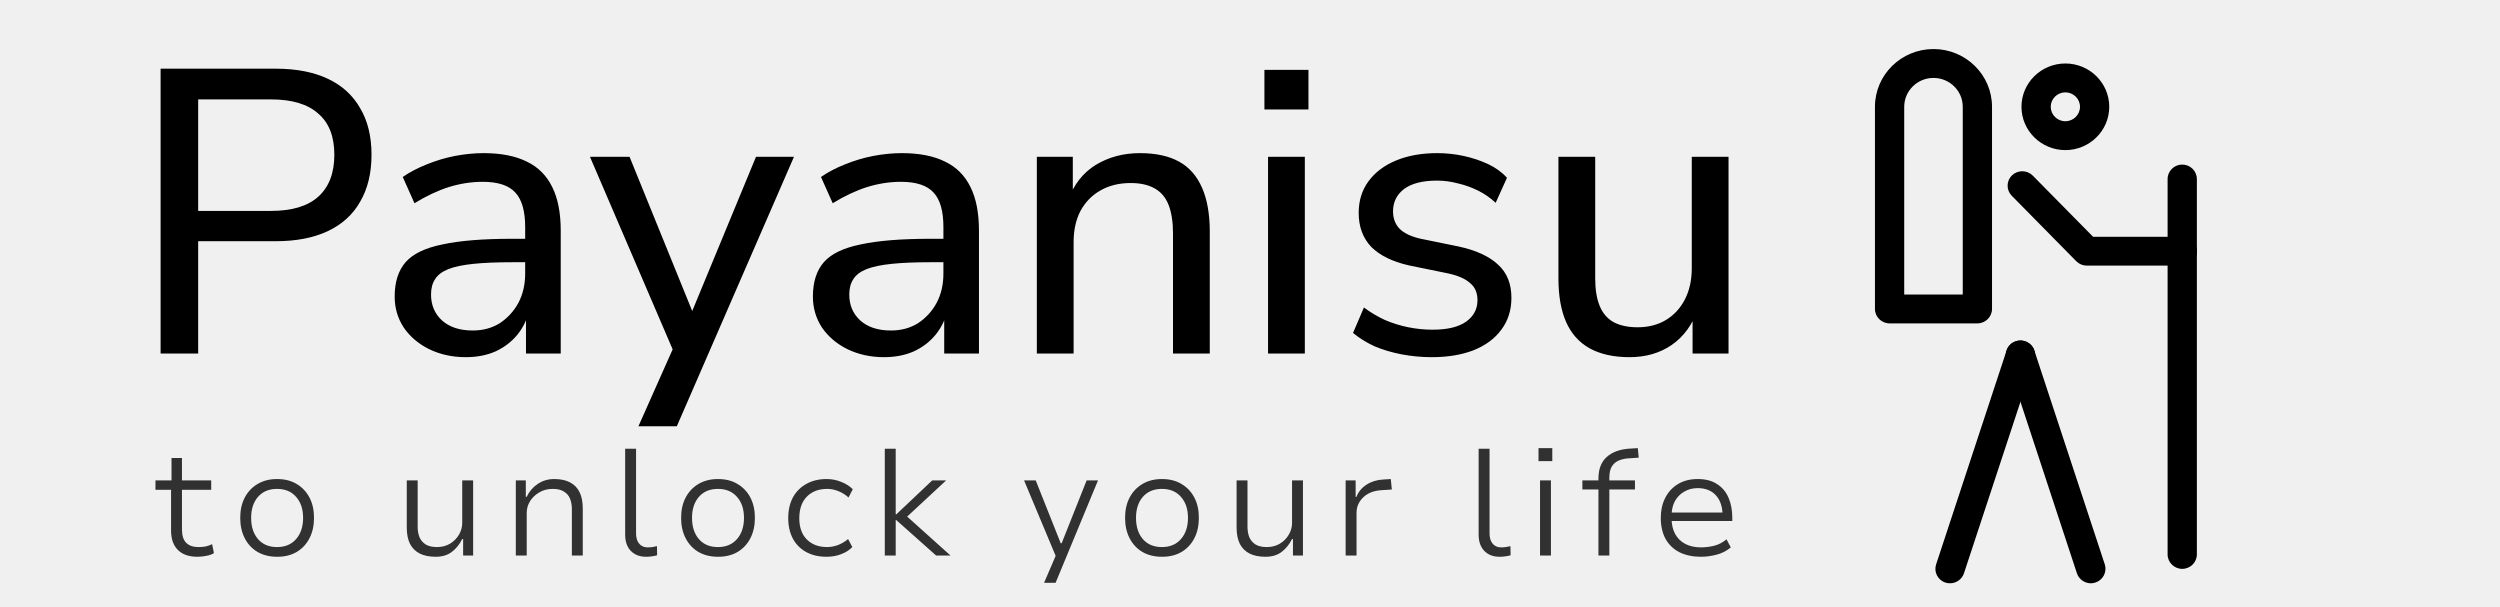
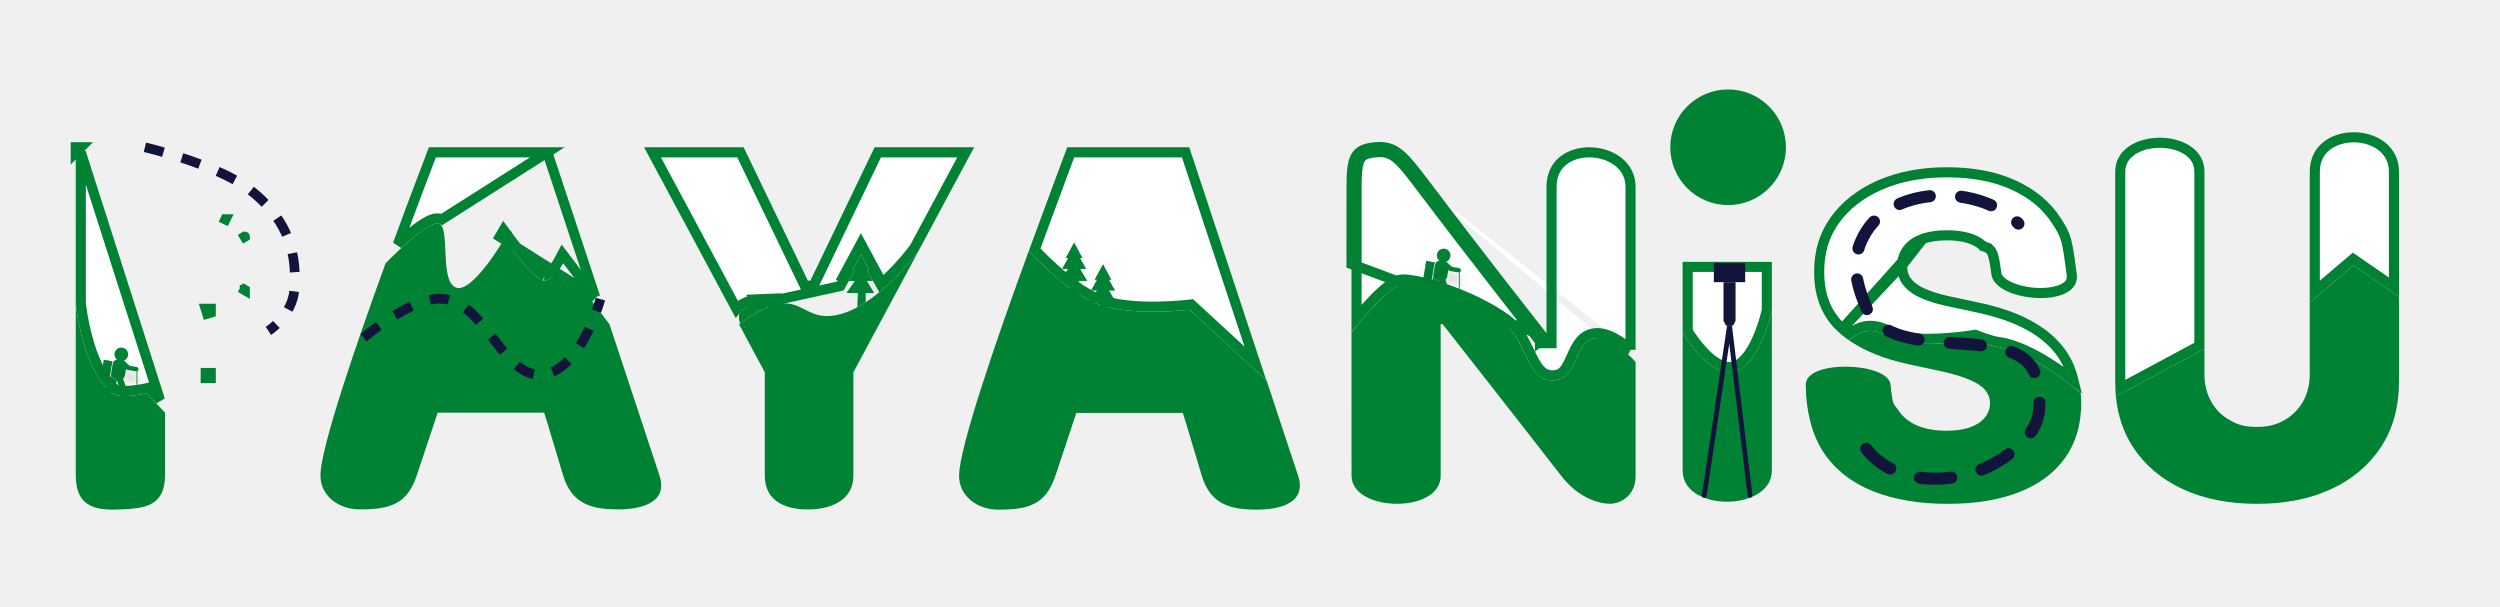
<svg xmlns="http://www.w3.org/2000/svg" width="99" height="24" viewBox="0 0 99 24" fill="none">
-   <path d="M77.219 23.098C77.159 23.098 77.098 23.089 77.042 23.072C76.97 23.049 76.903 23.012 76.845 22.963C76.787 22.914 76.739 22.855 76.705 22.788C76.67 22.72 76.649 22.647 76.643 22.572C76.637 22.497 76.647 22.422 76.67 22.351L79.461 13.879C79.484 13.807 79.522 13.741 79.572 13.684C79.621 13.627 79.681 13.581 79.749 13.547C79.817 13.513 79.891 13.493 79.967 13.487C80.043 13.481 80.119 13.49 80.191 13.514C80.263 13.537 80.331 13.574 80.389 13.623C80.447 13.671 80.494 13.731 80.529 13.798C80.563 13.865 80.584 13.938 80.59 14.013C80.596 14.088 80.587 14.163 80.563 14.234L77.772 22.706C77.733 22.82 77.659 22.92 77.559 22.99C77.46 23.061 77.341 23.098 77.219 23.098Z" fill="black" />
-   <path d="M82.799 23.099C82.677 23.098 82.557 23.06 82.458 22.989C82.359 22.918 82.285 22.818 82.246 22.703L79.457 14.231C79.358 13.928 79.526 13.608 79.829 13.509C79.975 13.463 80.133 13.475 80.27 13.543C80.407 13.612 80.51 13.732 80.558 13.875L83.349 22.347C83.396 22.491 83.384 22.648 83.314 22.783C83.245 22.918 83.124 23.021 82.978 23.068C82.92 23.088 82.86 23.099 82.799 23.099Z" fill="black" />
-   <path d="M86.417 10.519H82.639C82.483 10.519 82.331 10.456 82.224 10.348L79.664 7.75C79.557 7.641 79.499 7.495 79.501 7.344C79.503 7.192 79.567 7.047 79.677 6.942C79.788 6.837 79.936 6.779 80.089 6.781C80.243 6.783 80.389 6.845 80.496 6.953L82.887 9.377H86.421C86.739 9.377 87 9.635 87 9.948C87 10.262 86.736 10.519 86.417 10.519Z" fill="black" />
-   <path d="M81.788 5.944C80.831 5.944 80.05 5.175 80.05 4.229C80.05 3.283 80.831 2.514 81.788 2.514C82.747 2.514 83.526 3.283 83.526 4.229C83.526 5.175 82.747 5.944 81.788 5.944ZM81.788 3.657C81.469 3.657 81.209 3.915 81.209 4.229C81.209 4.544 81.469 4.801 81.788 4.801C82.107 4.801 82.368 4.544 82.368 4.229C82.368 3.915 82.107 3.657 81.788 3.657Z" fill="black" />
-   <path d="M78.304 12.806H74.828C74.509 12.806 74.248 12.549 74.248 12.234V4.229C74.248 2.967 75.286 1.942 76.566 1.942C77.845 1.942 78.884 2.967 78.884 4.229V12.234C78.884 12.549 78.623 12.806 78.304 12.806ZM75.407 11.663H77.725V4.229C77.725 3.598 77.206 3.086 76.566 3.086C75.926 3.086 75.407 3.598 75.407 4.229V11.663Z" fill="black" />
-   <path d="M86.416 22.527C86.098 22.527 85.837 22.27 85.837 21.955V7.088C85.837 6.774 86.098 6.517 86.416 6.517C86.735 6.517 86.996 6.774 86.996 7.088V21.955C86.996 22.27 86.735 22.527 86.416 22.527Z" fill="black" />
-   <path d="M6.36 14V2.72H10.92C11.731 2.72 12.419 2.853 12.984 3.12C13.549 3.387 13.976 3.776 14.264 4.288C14.563 4.789 14.712 5.403 14.712 6.128C14.712 6.853 14.563 7.472 14.264 7.984C13.976 8.496 13.549 8.885 12.984 9.152C12.419 9.419 11.731 9.552 10.92 9.552H7.848V14H6.36ZM7.848 8.352H10.728C11.56 8.352 12.184 8.165 12.6 7.792C13.027 7.408 13.24 6.853 13.24 6.128C13.24 5.403 13.027 4.859 12.6 4.496C12.184 4.123 11.56 3.936 10.728 3.936H7.848V8.352ZM18.445 14.144C17.912 14.144 17.426 14.037 16.989 13.824C16.562 13.611 16.226 13.323 15.981 12.96C15.746 12.597 15.629 12.192 15.629 11.744C15.629 11.168 15.773 10.715 16.061 10.384C16.349 10.053 16.834 9.819 17.517 9.68C18.2 9.531 19.117 9.456 20.269 9.456H21.021V10.384H20.301C19.682 10.384 19.165 10.405 18.749 10.448C18.333 10.491 18.002 10.56 17.757 10.656C17.512 10.752 17.335 10.885 17.229 11.056C17.122 11.216 17.069 11.419 17.069 11.664C17.069 12.08 17.213 12.421 17.501 12.688C17.799 12.955 18.205 13.088 18.717 13.088C19.122 13.088 19.48 12.992 19.789 12.8C20.098 12.597 20.343 12.331 20.525 12C20.706 11.659 20.797 11.269 20.797 10.832V8.992C20.797 8.363 20.669 7.909 20.413 7.632C20.157 7.344 19.725 7.2 19.117 7.2C18.669 7.2 18.221 7.269 17.773 7.408C17.335 7.547 16.882 7.76 16.413 8.048L15.949 7.008C16.226 6.816 16.541 6.651 16.893 6.512C17.256 6.363 17.629 6.251 18.013 6.176C18.407 6.101 18.786 6.064 19.149 6.064C19.842 6.064 20.413 6.176 20.861 6.4C21.309 6.613 21.645 6.949 21.869 7.408C22.093 7.856 22.205 8.432 22.205 9.136V14H20.829V12.224H20.973C20.887 12.619 20.727 12.96 20.493 13.248C20.258 13.536 19.965 13.76 19.613 13.92C19.271 14.069 18.882 14.144 18.445 14.144ZM25.282 16.88L26.77 13.536V14.144L23.362 6.208H24.93L27.634 12.864H27.186L29.938 6.208H31.442L26.802 16.88H25.282ZM35.007 14.144C34.474 14.144 33.989 14.037 33.551 13.824C33.125 13.611 32.789 13.323 32.543 12.96C32.309 12.597 32.191 12.192 32.191 11.744C32.191 11.168 32.335 10.715 32.623 10.384C32.911 10.053 33.397 9.819 34.079 9.68C34.762 9.531 35.679 9.456 36.831 9.456H37.583V10.384H36.863C36.245 10.384 35.727 10.405 35.311 10.448C34.895 10.491 34.565 10.56 34.319 10.656C34.074 10.752 33.898 10.885 33.791 11.056C33.685 11.216 33.631 11.419 33.631 11.664C33.631 12.08 33.775 12.421 34.063 12.688C34.362 12.955 34.767 13.088 35.279 13.088C35.685 13.088 36.042 12.992 36.351 12.8C36.661 12.597 36.906 12.331 37.087 12C37.269 11.659 37.359 11.269 37.359 10.832V8.992C37.359 8.363 37.231 7.909 36.975 7.632C36.719 7.344 36.287 7.2 35.679 7.2C35.231 7.2 34.783 7.269 34.335 7.408C33.898 7.547 33.445 7.76 32.975 8.048L32.511 7.008C32.789 6.816 33.103 6.651 33.455 6.512C33.818 6.363 34.191 6.251 34.575 6.176C34.97 6.101 35.349 6.064 35.711 6.064C36.405 6.064 36.975 6.176 37.423 6.4C37.871 6.613 38.207 6.949 38.431 7.408C38.655 7.856 38.767 8.432 38.767 9.136V14H37.391V12.224H37.535C37.45 12.619 37.29 12.96 37.055 13.248C36.821 13.536 36.527 13.76 36.175 13.92C35.834 14.069 35.445 14.144 35.007 14.144ZM41.059 14V6.208H42.483V7.904H42.307C42.531 7.296 42.893 6.837 43.395 6.528C43.907 6.219 44.488 6.064 45.139 6.064C45.768 6.064 46.285 6.176 46.691 6.4C47.096 6.624 47.4 6.971 47.603 7.44C47.805 7.899 47.907 8.475 47.907 9.168V14H46.451V9.248C46.451 8.789 46.392 8.411 46.275 8.112C46.157 7.813 45.971 7.595 45.715 7.456C45.469 7.317 45.155 7.248 44.771 7.248C44.323 7.248 43.928 7.344 43.587 7.536C43.245 7.728 42.979 8 42.787 8.352C42.605 8.704 42.515 9.115 42.515 9.584V14H41.059ZM50.071 4.336V2.768H51.815V4.336H50.071ZM50.215 14V6.208H51.671V14H50.215ZM56.7 14.144C56.294 14.144 55.894 14.107 55.5 14.032C55.116 13.957 54.758 13.851 54.428 13.712C54.108 13.563 53.825 13.387 53.58 13.184L54.012 12.176C54.268 12.368 54.545 12.533 54.844 12.672C55.142 12.8 55.452 12.896 55.772 12.96C56.092 13.024 56.412 13.056 56.732 13.056C57.318 13.056 57.761 12.949 58.06 12.736C58.358 12.523 58.508 12.24 58.508 11.888C58.508 11.589 58.406 11.36 58.204 11.2C58.012 11.029 57.708 10.901 57.292 10.816L55.804 10.512C55.142 10.363 54.641 10.117 54.3 9.776C53.969 9.424 53.804 8.976 53.804 8.432C53.804 7.952 53.932 7.536 54.188 7.184C54.454 6.821 54.822 6.544 55.292 6.352C55.761 6.16 56.3 6.064 56.908 6.064C57.27 6.064 57.622 6.101 57.964 6.176C58.305 6.251 58.625 6.357 58.924 6.496C59.222 6.635 59.473 6.816 59.676 7.04L59.228 8.032C59.025 7.84 58.796 7.68 58.54 7.552C58.284 7.424 58.017 7.328 57.74 7.264C57.462 7.189 57.185 7.152 56.908 7.152C56.332 7.152 55.894 7.264 55.596 7.488C55.308 7.712 55.164 8.005 55.164 8.368C55.164 8.645 55.249 8.875 55.42 9.056C55.601 9.237 55.884 9.371 56.268 9.456L57.756 9.76C58.449 9.909 58.972 10.149 59.324 10.48C59.676 10.8 59.852 11.237 59.852 11.792C59.852 12.283 59.718 12.704 59.452 13.056C59.196 13.408 58.828 13.68 58.348 13.872C57.878 14.053 57.329 14.144 56.7 14.144ZM64.53 14.144C63.901 14.144 63.373 14.027 62.946 13.792C62.53 13.557 62.221 13.211 62.018 12.752C61.816 12.293 61.714 11.717 61.714 11.024V6.208H63.17V11.024C63.17 11.461 63.229 11.824 63.346 12.112C63.464 12.4 63.645 12.613 63.89 12.752C64.146 12.891 64.466 12.96 64.85 12.96C65.277 12.96 65.65 12.864 65.97 12.672C66.29 12.48 66.541 12.208 66.722 11.856C66.903 11.504 66.994 11.093 66.994 10.624V6.208H68.45V14H67.026V12.24H67.234C67.021 12.859 66.674 13.333 66.194 13.664C65.725 13.984 65.17 14.144 64.53 14.144Z" fill="black" />
-   <path d="M7.818 22.048C7.482 22.048 7.224 21.958 7.044 21.778C6.864 21.598 6.774 21.342 6.774 21.01V19.396H6.156V19.024H6.792V18.136H7.206V19.024H8.364V19.396H7.206V20.962C7.206 21.206 7.262 21.384 7.374 21.496C7.486 21.608 7.648 21.664 7.86 21.664C7.96 21.664 8.054 21.656 8.142 21.64C8.23 21.62 8.316 21.59 8.4 21.55L8.472 21.904C8.388 21.956 8.286 21.992 8.166 22.012C8.05 22.036 7.934 22.048 7.818 22.048ZM10.977 22.048C10.677 22.048 10.417 21.984 10.197 21.856C9.981 21.728 9.813 21.548 9.693 21.316C9.573 21.084 9.513 20.814 9.513 20.506C9.513 20.198 9.573 19.93 9.693 19.702C9.813 19.474 9.981 19.296 10.197 19.168C10.417 19.036 10.675 18.97 10.971 18.97C11.275 18.97 11.535 19.036 11.751 19.168C11.967 19.296 12.135 19.474 12.255 19.702C12.375 19.93 12.435 20.198 12.435 20.506C12.435 20.814 12.375 21.084 12.255 21.316C12.135 21.548 11.967 21.728 11.751 21.856C11.535 21.984 11.277 22.048 10.977 22.048ZM10.971 21.664C11.291 21.664 11.543 21.558 11.727 21.346C11.911 21.134 12.003 20.854 12.003 20.506C12.003 20.162 11.911 19.886 11.727 19.678C11.543 19.466 11.291 19.36 10.971 19.36C10.651 19.36 10.399 19.466 10.215 19.678C10.035 19.886 9.945 20.162 9.945 20.506C9.945 20.854 10.035 21.134 10.215 21.346C10.399 21.558 10.651 21.664 10.971 21.664ZM17.254 22.048C17.006 22.048 16.796 22.006 16.624 21.922C16.452 21.834 16.322 21.704 16.234 21.532C16.15 21.36 16.108 21.146 16.108 20.89V19.024H16.54V20.866C16.54 21.014 16.564 21.15 16.612 21.274C16.664 21.394 16.746 21.49 16.858 21.562C16.97 21.63 17.12 21.664 17.308 21.664C17.496 21.664 17.666 21.62 17.818 21.532C17.97 21.44 18.088 21.322 18.172 21.178C18.26 21.03 18.304 20.876 18.304 20.716V19.024H18.736V22H18.34V21.346H18.304C18.196 21.562 18.056 21.734 17.884 21.862C17.716 21.986 17.506 22.048 17.254 22.048ZM20.426 22V19.024H20.822V19.672H20.858C20.958 19.46 21.104 19.29 21.296 19.162C21.488 19.034 21.704 18.97 21.944 18.97C22.196 18.97 22.406 19.014 22.574 19.102C22.742 19.19 22.868 19.32 22.952 19.492C23.036 19.664 23.078 19.88 23.078 20.14V22H22.646V20.164C22.646 20.008 22.622 19.87 22.574 19.75C22.526 19.63 22.446 19.536 22.334 19.468C22.226 19.396 22.078 19.36 21.89 19.36C21.69 19.36 21.512 19.406 21.356 19.498C21.204 19.586 21.082 19.702 20.99 19.846C20.902 19.99 20.858 20.144 20.858 20.308V22H20.426ZM25.584 22.048C25.332 22.048 25.13 21.97 24.978 21.814C24.83 21.658 24.756 21.444 24.756 21.172V17.77H25.188V21.112C25.188 21.228 25.206 21.33 25.242 21.418C25.282 21.502 25.336 21.566 25.404 21.61C25.472 21.654 25.554 21.676 25.65 21.676C25.71 21.676 25.77 21.672 25.83 21.664C25.89 21.656 25.952 21.644 26.016 21.628L26.022 21.988C25.958 22.008 25.892 22.022 25.824 22.03C25.756 22.042 25.676 22.048 25.584 22.048ZM28.436 22.048C28.136 22.048 27.876 21.984 27.656 21.856C27.44 21.728 27.272 21.548 27.152 21.316C27.032 21.084 26.972 20.814 26.972 20.506C26.972 20.198 27.032 19.93 27.152 19.702C27.272 19.474 27.44 19.296 27.656 19.168C27.876 19.036 28.134 18.97 28.43 18.97C28.734 18.97 28.994 19.036 29.21 19.168C29.426 19.296 29.594 19.474 29.714 19.702C29.834 19.93 29.894 20.198 29.894 20.506C29.894 20.814 29.834 21.084 29.714 21.316C29.594 21.548 29.426 21.728 29.21 21.856C28.994 21.984 28.736 22.048 28.436 22.048ZM28.43 21.664C28.75 21.664 29.002 21.558 29.186 21.346C29.37 21.134 29.462 20.854 29.462 20.506C29.462 20.162 29.37 19.886 29.186 19.678C29.002 19.466 28.75 19.36 28.43 19.36C28.11 19.36 27.858 19.466 27.674 19.678C27.494 19.886 27.404 20.162 27.404 20.506C27.404 20.854 27.494 21.134 27.674 21.346C27.858 21.558 28.11 21.664 28.43 21.664ZM32.726 22.048C32.422 22.048 32.156 21.986 31.928 21.862C31.7 21.738 31.524 21.562 31.4 21.334C31.276 21.102 31.214 20.83 31.214 20.518C31.214 20.202 31.276 19.928 31.4 19.696C31.528 19.464 31.706 19.286 31.934 19.162C32.162 19.034 32.428 18.97 32.732 18.97C32.94 18.97 33.134 19.008 33.314 19.084C33.498 19.156 33.65 19.252 33.77 19.372L33.602 19.702C33.486 19.594 33.352 19.51 33.2 19.45C33.052 19.39 32.906 19.36 32.762 19.36C32.422 19.36 32.152 19.462 31.952 19.666C31.752 19.87 31.652 20.156 31.652 20.524C31.652 20.884 31.752 21.164 31.952 21.364C32.152 21.564 32.42 21.664 32.756 21.664C32.9 21.664 33.046 21.636 33.194 21.58C33.342 21.52 33.472 21.442 33.584 21.346L33.752 21.664C33.636 21.784 33.488 21.878 33.308 21.946C33.132 22.014 32.938 22.048 32.726 22.048ZM35.038 22V17.77H35.47V20.368H35.494L36.916 19.024H37.468L35.806 20.566L35.818 20.362L37.642 22H37.072L35.494 20.596H35.47V22H35.038ZM41.345 23.08L41.879 21.838V22.192L40.553 19.024H41.015L42.005 21.514H42.041L43.031 19.024H43.481L41.801 23.08H41.345ZM46.017 22.048C45.718 22.048 45.458 21.984 45.237 21.856C45.022 21.728 44.853 21.548 44.733 21.316C44.614 21.084 44.553 20.814 44.553 20.506C44.553 20.198 44.614 19.93 44.733 19.702C44.853 19.474 45.022 19.296 45.237 19.168C45.458 19.036 45.715 18.97 46.011 18.97C46.316 18.97 46.575 19.036 46.791 19.168C47.008 19.296 47.175 19.474 47.295 19.702C47.416 19.93 47.475 20.198 47.475 20.506C47.475 20.814 47.416 21.084 47.295 21.316C47.175 21.548 47.008 21.728 46.791 21.856C46.575 21.984 46.318 22.048 46.017 22.048ZM46.011 21.664C46.331 21.664 46.584 21.558 46.767 21.346C46.952 21.134 47.044 20.854 47.044 20.506C47.044 20.162 46.952 19.886 46.767 19.678C46.584 19.466 46.331 19.36 46.011 19.36C45.691 19.36 45.44 19.466 45.255 19.678C45.075 19.886 44.986 20.162 44.986 20.506C44.986 20.854 45.075 21.134 45.255 21.346C45.44 21.558 45.691 21.664 46.011 21.664ZM50.115 22.048C49.867 22.048 49.657 22.006 49.485 21.922C49.313 21.834 49.183 21.704 49.095 21.532C49.011 21.36 48.969 21.146 48.969 20.89V19.024H49.401V20.866C49.401 21.014 49.425 21.15 49.473 21.274C49.525 21.394 49.607 21.49 49.719 21.562C49.831 21.63 49.981 21.664 50.169 21.664C50.357 21.664 50.527 21.62 50.679 21.532C50.831 21.44 50.949 21.322 51.033 21.178C51.121 21.03 51.165 20.876 51.165 20.716V19.024H51.597V22H51.201V21.346H51.165C51.057 21.562 50.917 21.734 50.745 21.862C50.577 21.986 50.367 22.048 50.115 22.048ZM53.287 22V19.024H53.683V19.678H53.713C53.793 19.474 53.927 19.312 54.115 19.192C54.307 19.068 54.531 19 54.787 18.988L55.075 18.97L55.117 19.384L54.673 19.414C54.377 19.438 54.143 19.536 53.971 19.708C53.803 19.876 53.719 20.076 53.719 20.308V22H53.287ZM59.382 22.048C59.13 22.048 58.928 21.97 58.776 21.814C58.628 21.658 58.554 21.444 58.554 21.172V17.77H58.986V21.112C58.986 21.228 59.004 21.33 59.04 21.418C59.08 21.502 59.134 21.566 59.202 21.61C59.27 21.654 59.352 21.676 59.448 21.676C59.508 21.676 59.568 21.672 59.628 21.664C59.688 21.656 59.75 21.644 59.814 21.628L59.82 21.988C59.756 22.008 59.69 22.022 59.622 22.03C59.554 22.042 59.474 22.048 59.382 22.048ZM60.925 18.262V17.746H61.471V18.262H60.925ZM60.985 22V19.024H61.417V22H60.985ZM63.298 22V19.384H62.662V19.024H63.4L63.298 19.126V18.958C63.298 18.582 63.406 18.296 63.622 18.1C63.842 17.9 64.15 17.788 64.546 17.764L64.858 17.746L64.894 18.124L64.534 18.148C64.398 18.152 64.268 18.176 64.144 18.22C64.02 18.264 63.92 18.34 63.844 18.448C63.768 18.556 63.73 18.714 63.73 18.922V19.078L63.658 19.024H64.744V19.384H63.73V22H63.298ZM67.363 22.048C67.039 22.048 66.757 21.99 66.517 21.874C66.277 21.754 66.091 21.578 65.959 21.346C65.831 21.114 65.767 20.834 65.767 20.506C65.767 20.21 65.825 19.948 65.941 19.72C66.057 19.488 66.223 19.306 66.439 19.174C66.659 19.038 66.923 18.97 67.231 18.97C67.539 18.97 67.793 19.036 67.993 19.168C68.197 19.296 68.349 19.476 68.449 19.708C68.549 19.936 68.599 20.204 68.599 20.512V20.632H66.073V20.296H68.347L68.215 20.434C68.215 20.086 68.129 19.816 67.957 19.624C67.785 19.428 67.541 19.33 67.225 19.33C67.029 19.33 66.853 19.376 66.697 19.468C66.541 19.556 66.417 19.682 66.325 19.846C66.237 20.01 66.193 20.21 66.193 20.446V20.506C66.193 20.758 66.241 20.972 66.337 21.148C66.433 21.32 66.569 21.452 66.745 21.544C66.921 21.632 67.127 21.676 67.363 21.676C67.523 21.676 67.691 21.656 67.867 21.616C68.047 21.572 68.215 21.486 68.371 21.358L68.539 21.676C68.383 21.812 68.197 21.908 67.981 21.964C67.769 22.02 67.563 22.048 67.363 22.048Z" fill="#313131" />
+   <path d="M17.332 16.341H21.548C21.548 16.341 21.612 16.508 22.301 18.829C22.656 20.026 23.543 20.171 24.481 20.171C25.461 20.171 26.459 19.871 26.115 18.829C25.812 17.911 24.985 15.41 24.137 12.844L22.301 10.427C22.301 10.427 21.941 11.112 21.548 11.112C21.156 11.112 19.963 9.475 19.963 9.475C19.963 9.475 18.684 11.657 18.045 11.384C17.692 11.234 17.662 10.545 17.635 9.923C17.613 9.42 17.593 8.961 17.406 8.865C16.986 8.649 15.268 10.427 15.268 10.427C14.071 13.719 12.69 17.754 12.69 18.829C12.69 19.632 13.4 20.171 14.252 20.171C15.403 20.171 16.113 19.998 16.503 18.829C16.894 17.661 17.332 16.341 17.332 16.341Z" fill="#008234" />
+   <path d="M8.346 14.971V14.771H8.146V14.971H8.346ZM6.334 15.838L5.958 15.44L5.88 15.356L5.768 15.382L5.768 15.382L5.768 15.382L5.768 15.382L5.768 15.382L5.766 15.382L5.758 15.384L5.726 15.391C5.699 15.397 5.658 15.405 5.609 15.414C5.509 15.432 5.374 15.454 5.23 15.468C5.085 15.482 4.938 15.489 4.812 15.479C4.678 15.468 4.602 15.441 4.57 15.417C4.304 15.215 4.08 14.907 3.896 14.545C3.712 14.185 3.573 13.782 3.469 13.401C3.365 13.021 3.297 12.669 3.256 12.411C3.235 12.282 3.221 12.177 3.212 12.105C3.207 12.069 3.204 12.041 3.202 12.022L3.2 12.004L3.2 6.032L6.334 15.838ZM3 5.832V6.032L3.2 5.832H3ZM8.93 8.686C8.93 8.686 8.929 8.686 8.928 8.685C8.928 8.685 8.927 8.685 8.927 8.685L8.842 8.866L8.93 8.686ZM9.692 9.371L9.522 9.475L9.694 9.374C9.694 9.373 9.694 9.373 9.693 9.372C9.693 9.372 9.693 9.371 9.692 9.371ZM9.694 11.487C9.694 11.487 9.694 11.487 9.694 11.486C9.695 11.486 9.695 11.486 9.695 11.485L9.522 11.385L9.694 11.487ZM8.205 12.42L8.346 12.377V12.229H8.146L8.205 12.42Z" fill="white" stroke="#008234" stroke-width="0.4" />
+   <path d="M4.79 20.172C5.685 20.13 6.534 20.064 6.534 18.829V16.342L5.813 15.577C5.813 15.577 4.766 15.817 4.449 15.577C3.252 14.666 3 12.014 3 12.014L3 18.829C3 20.149 3.895 20.215 4.79 20.172Z" fill="#008234" />
+   <path d="M33.794 18.83V14.743L36.38 9.924C36.38 9.924 35.444 11.209 34.282 11.969C34.173 12.04 34.061 12.107 33.948 12.168C33.529 12.393 33.091 12.535 32.663 12.513C32.34 12.496 32.1 12.374 31.865 12.255C31.602 12.122 31.345 11.991 30.985 12.014C30.68 12.033 30.336 12.177 30.037 12.339C29.697 12.523 29.413 12.732 29.31 12.812C29.282 12.833 29.268 12.845 29.268 12.845L30.286 14.743V18.83C30.286 19.917 31.212 20.197 32.091 20.172C32.938 20.149 33.794 19.796 33.794 18.83Z" fill="#008234" />
+   <path d="M47.944 9.04C48.471 10.634 49.123 12.606 49.713 14.391L47.244 12.117L47.176 12.055L47.084 12.066L47.084 12.066L47.084 12.066L47.084 12.066L47.083 12.066L47.078 12.067L47.059 12.069C47.042 12.071 47.017 12.074 46.984 12.077C46.919 12.084 46.824 12.093 46.705 12.102C46.467 12.121 46.136 12.14 45.765 12.144C45.014 12.15 44.124 12.088 43.491 11.837L43.491 11.837C42.91 11.607 42.263 11.105 41.751 10.647C41.497 10.419 41.282 10.207 41.13 10.052C41.065 9.986 41.011 9.93 40.972 9.888C41.373 8.793 41.737 7.812 42.003 7.097C42.141 6.727 42.253 6.428 42.33 6.222L42.402 6.032H46.95L46.982 6.131L47.199 6.786L47.944 9.04Z" fill="white" stroke="#008234" stroke-width="0.4" />
+   <path d="M42.622 16.352H46.839C46.839 16.352 46.903 16.519 47.591 18.84C47.946 20.036 48.833 20.182 49.771 20.182C50.751 20.182 51.749 19.882 51.405 18.84L50.16 15.075L47.108 12.264C47.108 12.264 44.76 12.555 43.417 12.023C42.184 11.535 40.741 9.934 40.741 9.934C39.508 13.305 37.98 17.709 37.98 18.84C37.98 19.643 38.69 20.182 39.542 20.182C40.693 20.182 41.403 20.008 41.794 18.84C42.185 17.671 42.622 16.352 42.622 16.352Z" fill="#008234" />
+   <path d="M64.57 13.852V7.406C64.57 6.963 64.37 6.624 64.065 6.392C63.757 6.156 63.339 6.029 62.922 6.032L62.922 6.032C62.532 6.034 62.159 6.15 61.888 6.374C61.623 6.594 61.441 6.929 61.441 7.406V13.392V13.592H61.241H61.139H61.042L60.982 13.516L61.139 13.392L60.982 13.516L60.982 13.515L60.981 13.515L60.98 13.513L60.974 13.505L60.95 13.476L60.861 13.361C60.782 13.261 60.668 13.116 60.525 12.933C60.24 12.568 59.84 12.054 59.38 11.463C58.461 10.28 57.305 8.782 56.358 7.527L56.358 7.527C55.87 6.879 55.571 6.49 55.299 6.266C55.168 6.159 55.05 6.095 54.925 6.059C54.8 6.024 54.656 6.014 54.47 6.031L54.451 5.832M64.57 13.852L63.231 13.192M64.57 13.852C64.515 13.803 64.456 13.752 64.392 13.701C64.237 13.577 64.055 13.449 63.861 13.353C63.668 13.258 63.451 13.187 63.231 13.192M64.57 13.852L63.231 13.192M54.451 5.832L54.47 6.031C54.086 6.067 53.94 6.156 53.858 6.305C53.81 6.391 53.774 6.516 53.752 6.7C53.729 6.884 53.721 7.115 53.721 7.406C53.721 8.087 53.721 9.192 53.72 10.458C53.72 10.458 53.72 10.458 53.72 10.458L53.719 12.606C53.847 12.454 54.001 12.277 54.164 12.099C54.381 11.862 54.619 11.619 54.841 11.432C54.952 11.338 55.062 11.254 55.166 11.192C55.266 11.132 55.38 11.079 55.495 11.07C55.662 11.057 55.923 11.092 56.225 11.158C56.533 11.225 56.903 11.329 57.298 11.466C58.086 11.74 58.986 12.15 59.69 12.674C60.12 12.993 60.356 13.485 60.552 13.896L60.56 13.913C60.709 14.223 60.833 14.477 60.994 14.65C61.141 14.807 61.316 14.893 61.592 14.858L61.592 14.858C61.749 14.839 61.861 14.761 61.959 14.636C62.064 14.502 62.143 14.327 62.234 14.125L62.239 14.112C62.326 13.919 62.425 13.697 62.567 13.524C62.721 13.337 62.932 13.199 63.231 13.192M54.451 5.832C53.643 5.907 53.521 6.234 53.521 7.406C53.521 8.087 53.521 9.192 53.52 10.458L61.041 13.267C60.536 12.623 58.197 9.633 56.518 7.406C55.554 6.128 55.26 5.758 54.451 5.832Z" fill="white" stroke="#008234" stroke-width="0.4" />
+   <path d="M57.127 12.834C57.127 12.834 60.537 17.178 61.824 18.843C62.473 19.682 63.261 19.95 63.795 19.95C64.362 19.898 64.77 19.483 64.77 18.843V14.334C64.77 14.334 63.938 13.376 63.235 13.392C62.776 13.402 62.597 13.801 62.416 14.207C62.239 14.601 62.06 15.001 61.616 15.057C60.927 15.142 60.668 14.602 60.38 14C60.177 13.577 59.96 13.124 59.57 12.834C58.207 11.82 56.053 11.226 55.51 11.269C54.967 11.312 53.519 13.167 53.519 13.167C53.518 15.659 53.518 18.091 53.521 18.843C53.524 19.577 54.445 19.957 55.345 19.95C56.207 19.944 57.05 19.583 57.05 18.843V12.834H57.127Z" fill="#008234" />
+   <path d="M66.844 13.131C66.839 13.124 66.835 13.118 66.832 13.112V10.569H69.966V12.278L69.965 12.282C69.961 12.299 69.956 12.323 69.948 12.355C69.933 12.418 69.91 12.508 69.878 12.618C69.816 12.837 69.721 13.128 69.592 13.418C69.462 13.71 69.302 13.992 69.114 14.201C68.926 14.409 68.726 14.527 68.513 14.537C68.33 14.544 68.134 14.474 67.931 14.341C67.729 14.209 67.536 14.026 67.367 13.835C67.198 13.644 67.057 13.451 66.958 13.306C66.908 13.233 66.87 13.173 66.844 13.131Z" fill="white" stroke="#008234" stroke-width="0.4" />
+   <path d="M66.632 18.633C66.632 19.503 67.599 19.908 68.521 19.864C69.362 19.824 70.166 19.41 70.166 18.633C70.166 17.002 70.166 12.299 70.166 12.299C70.166 12.299 69.67 14.686 68.521 14.736C67.562 14.777 66.632 13.167 66.632 13.167C66.632 13.167 66.632 16.97 66.632 18.633Z" fill="#008234" />
+   <path d="M72.958 13.017C73.038 13.087 73.121 13.154 73.209 13.22C73.229 13.207 73.251 13.192 73.274 13.177C73.377 13.111 73.521 13.027 73.651 12.979L73.651 12.979C74.145 12.796 74.53 12.974 74.868 13.129C74.874 13.132 74.88 13.135 74.886 13.137L74.802 13.319L74.885 13.137C75.106 13.239 75.313 13.332 75.557 13.369C76.061 13.445 76.709 13.422 77.24 13.377C77.504 13.354 77.736 13.327 77.901 13.305C77.983 13.294 78.049 13.285 78.094 13.278L78.146 13.27L78.159 13.268L78.162 13.268L78.163 13.268L78.163 13.268L78.163 13.268L78.218 13.259L78.27 13.28L78.27 13.28L78.27 13.28L78.27 13.28L78.27 13.28L78.271 13.28L78.275 13.282L78.293 13.289C78.309 13.295 78.332 13.304 78.361 13.315C78.418 13.336 78.498 13.366 78.587 13.396C78.77 13.459 78.977 13.521 79.115 13.539L79.116 13.539C79.897 13.64 80.757 14.121 81.404 14.557C81.681 14.743 81.924 14.925 82.113 15.074C82.079 14.933 82.038 14.797 81.989 14.665L81.988 14.663L81.988 14.663C81.846 14.272 81.622 13.919 81.315 13.605L81.314 13.604C81.007 13.285 80.608 13.004 80.112 12.762C79.617 12.521 79.017 12.326 78.308 12.175L78.307 12.175L77.24 11.947C76.925 11.882 76.648 11.807 76.413 11.724L76.413 11.723C76.178 11.64 75.978 11.544 75.816 11.435L75.812 11.432L75.812 11.432C75.65 11.317 75.52 11.185 75.434 11.029L75.431 11.022L75.431 11.022C75.35 10.862 75.317 10.686 75.327 10.499M72.958 13.017L75.327 10.496C75.327 10.497 75.327 10.498 75.327 10.499M72.958 13.017C72.347 12.473 72.036 11.729 72.04 10.762L72.04 10.761C72.036 9.974 72.245 9.294 72.663 8.714C73.089 8.125 73.68 7.661 74.444 7.327C75.211 6.993 76.096 6.823 77.103 6.823C78.132 6.823 79.012 6.995 79.747 7.332C80.484 7.669 81.044 8.14 81.436 8.744L81.437 8.745C81.642 9.055 81.743 9.245 81.82 9.521C81.899 9.808 81.951 10.19 82.041 10.888L82.041 10.888C82.058 11.019 82.032 11.119 81.982 11.2C81.929 11.285 81.841 11.362 81.716 11.426C81.461 11.557 81.085 11.617 80.678 11.601C80.275 11.585 79.868 11.495 79.559 11.348C79.241 11.197 79.079 11.013 79.056 10.836L79.056 10.836C79.003 10.43 78.96 10.195 78.906 10.055C78.877 9.98 78.838 9.913 78.778 9.863C78.724 9.818 78.665 9.797 78.635 9.786C78.632 9.785 78.631 9.785 78.629 9.784L78.562 9.973L78.629 9.784C78.604 9.775 78.589 9.77 78.571 9.761C78.555 9.753 78.535 9.741 78.51 9.72C78.179 9.44 77.698 9.318 77.103 9.318C76.725 9.318 76.4 9.363 76.137 9.463M72.958 13.017L76.137 9.463M75.327 10.499C75.333 10.271 75.403 10.061 75.538 9.88C75.678 9.693 75.884 9.557 76.137 9.463M75.327 10.499L76.137 9.463" fill="white" stroke="#008234" stroke-width="0.4" />
+   <path d="M81.775 18.136C82.199 17.544 82.413 16.821 82.417 15.966C82.416 15.831 82.409 15.698 82.396 15.567C82.396 15.567 80.554 13.928 79.09 13.738C78.768 13.697 78.195 13.466 78.195 13.466C78.195 13.466 76.584 13.727 75.526 13.568C75.251 13.526 75.02 13.42 74.802 13.32C74.453 13.16 74.136 13.014 73.719 13.167C73.502 13.247 73.207 13.466 73.207 13.466C73.824 13.895 74.606 14.213 75.552 14.418L76.849 14.696C77.332 14.802 77.715 14.917 77.999 15.04C78.283 15.158 78.487 15.294 78.609 15.445C78.737 15.594 78.802 15.768 78.806 15.966C78.802 16.178 78.734 16.366 78.603 16.531C78.472 16.696 78.279 16.825 78.025 16.918C77.77 17.012 77.455 17.057 77.077 17.057C76.628 17.057 76.24 16.988 75.914 16.849C75.592 16.708 75.342 16.503 75.164 16.232C74.986 15.962 74.956 16.121 74.865 15.23C74.775 14.339 71.509 14.227 71.509 15.23C71.509 16.232 71.746 17.21 72.208 17.908C72.674 18.602 73.327 19.116 74.166 19.451C75.009 19.785 75.997 19.952 77.128 19.952C78.23 19.952 79.173 19.797 79.957 19.488C80.745 19.18 81.351 18.729 81.775 18.136Z" fill="#008234" />
+   <path d="M93.311 10.343L93.184 10.256L93.067 10.355L91.666 11.547V6.801C91.666 6.331 91.858 5.996 92.141 5.774C92.43 5.548 92.825 5.432 93.231 5.437C93.636 5.442 94.032 5.567 94.324 5.797C94.61 6.024 94.8 6.355 94.8 6.801V11.37L93.311 10.343ZM87.096 13.694L83.967 15.373C83.963 15.292 83.962 15.211 83.962 15.128V6.801C83.962 6.428 84.141 6.15 84.426 5.957C84.717 5.759 85.117 5.654 85.529 5.654C85.94 5.654 86.341 5.759 86.632 5.957C86.917 6.15 87.096 6.428 87.096 6.801V13.694Z" fill="white" stroke="#008234" stroke-width="0.4" />
+   <path d="M94.288 17.698C94.763 16.975 94.999 16.118 94.999 15.128V11.751L93.197 10.507L91.466 11.98V14.823C91.466 15.225 91.377 15.585 91.199 15.903C91.021 16.216 90.775 16.461 90.461 16.638C90.148 16.817 89.815 16.905 89.381 16.905C88.946 16.905 88.677 16.856 88.3 16.638C87.948 16.435 87.741 16.216 87.563 15.903C87.385 15.585 87.296 15.225 87.296 14.823V13.814L83.788 15.695C83.862 16.449 84.086 17.117 84.461 17.698C84.931 18.417 85.588 18.974 86.431 19.367C87.275 19.757 88.258 19.951 89.381 19.951C90.495 19.951 91.474 19.757 92.317 19.367C93.161 18.974 93.818 18.417 94.288 17.698Z" fill="#008234" />
+   <path d="M21.673 6.032H17.123C17.101 6.092 17.07 6.171 17.033 6.268C16.943 6.502 16.814 6.841 16.656 7.258C16.411 7.906 16.097 8.745 15.754 9.677C15.848 9.591 15.947 9.502 16.048 9.414C16.292 9.204 16.555 8.993 16.789 8.849C16.905 8.777 17.023 8.716 17.132 8.68C17.234 8.648 17.372 8.624 17.497 8.688L21.673 6.032ZM21.673 6.032L21.68 6.055L21.829 6.506L22.359 8.108L23.569 11.768M21.673 6.032L23.569 11.768M23.569 11.768L22.46 10.306L22.27 10.056L22.123 10.334L22.123 10.334L22.123 10.334L22.123 10.334L22.123 10.334L22.123 10.335L22.121 10.339L22.11 10.358C22.101 10.375 22.087 10.399 22.068 10.429C22.031 10.488 21.979 10.566 21.916 10.644C21.853 10.722 21.783 10.793 21.714 10.843C21.643 10.894 21.588 10.912 21.548 10.912C21.55 10.912 21.551 10.912 21.551 10.912C21.551 10.912 21.528 10.907 21.475 10.873C21.419 10.837 21.35 10.782 21.27 10.709C21.112 10.564 20.933 10.367 20.761 10.164C20.59 9.963 20.431 9.761 20.314 9.609C20.256 9.533 20.208 9.47 20.175 9.426L20.137 9.375L20.127 9.362L20.125 9.358L20.124 9.358L20.124 9.357L20.124 9.357L20.124 9.357L19.944 9.111L19.79 9.374L19.79 9.374L23.569 11.768Z" fill="white" stroke="#008234" stroke-width="0.4" />
+   <path d="M29.93 11.856L30.008 11.962L30.097 12.083C30.37 11.949 30.68 11.832 30.973 11.814L29.93 11.856ZM29.93 11.856L29.802 11.886M29.93 11.856L29.802 11.886M29.847 12.081L29.801 11.886L29.801 11.886L29.801 11.886L29.8 11.886L29.799 11.886L29.793 11.888L29.773 11.893C29.757 11.897 29.734 11.904 29.706 11.912C29.652 11.929 29.577 11.955 29.499 11.991C29.422 12.027 29.334 12.075 29.258 12.139C29.227 12.165 29.195 12.196 29.166 12.232L25.84 6.032H29.322L31.81 11.199L31.864 11.312H31.99H32.092H32.217L32.272 11.199L34.76 6.032H38.241L36.211 9.816L36.209 9.819C36.202 9.828 36.192 9.842 36.178 9.859C36.152 9.895 36.111 9.947 36.06 10.011C35.956 10.141 35.806 10.322 35.619 10.527C35.409 10.757 35.155 11.016 34.874 11.263L34.744 11.029L34.67 10.897H34.761L34.602 10.602L34.268 9.982L34.092 9.655L33.916 9.982L33.582 10.602L33.423 10.897H33.514L33.44 11.029L33.275 11.327L29.847 12.081ZM29.847 12.081L29.802 11.886M29.847 12.081L29.802 11.886" fill="white" stroke="#008234" stroke-width="0.4" />
+   <path d="M30.037 12.338L29.847 12.08C29.847 12.08 29.334 12.199 29.268 12.461C29.24 12.574 29.287 12.741 29.31 12.812C29.414 12.732 29.697 12.523 30.037 12.338Z" fill="#008234" />
+   <path d="M33.974 11.603L33.948 12.168C34.061 12.107 34.172 12.04 34.282 11.969V11.603H34.616L34.329 11.126H34.568L34.329 10.697H34.425L34.091 10.077L33.757 10.697H33.852L33.614 11.126H33.852L33.519 11.603H33.974Z" fill="#008234" />
+   <path d="M42.416 11.126L42.391 11.707L42.726 11.937L42.724 11.126H43.058L42.772 10.649H43.011L42.772 10.22H42.867L42.534 9.6L42.2 10.22H42.295L42.057 10.649H42.295L41.961 11.126H42.416Z" fill="#008234" />
+   <path d="M43.562 11.985L43.536 12.566L43.871 12.796L43.87 11.985H44.203L43.917 11.508H44.156L43.917 11.079H44.013L43.679 10.459L43.345 11.079H43.44L43.202 11.508H43.44L43.106 11.985H43.562Z" fill="#008234" />
+   <path d="M69.109 10.411H67.868V11.174H69.109V10.411Z" fill="#12143B" />
+   <path d="M68.251 11.174H68.728V12.7L68.632 12.891H68.346L68.251 12.7V11.174Z" fill="#12143B" />
+   <path d="M67.487 19.617L68.489 12.891L69.3 19.617" stroke="#12143B" stroke-width="0.191" stroke-linecap="round" />
+   <path d="M4.759 14.299C4.906 14.323 5.045 14.225 5.07 14.078C5.095 13.931 4.996 13.792 4.849 13.767C4.702 13.742 4.563 13.841 4.538 13.988C4.513 14.134 4.612 14.274 4.759 14.299Z" fill="#008234" />
+   <path d="M4.449 14.311L4.116 14.255L3.99 14.998L4.323 15.055L4.449 14.311Z" fill="#008234" />
+   <path d="M4.593 14.965L4.85 14.929L5.132 15.74C5.156 15.807 5.117 15.87 5.046 15.88C4.975 15.89 4.899 15.844 4.875 15.776L4.593 14.965Z" fill="#008234" />
+   <path d="M4.465 14.395C4.485 14.279 4.624 14.205 4.777 14.232C4.929 14.258 5.037 14.372 5.017 14.489L4.938 14.884C4.918 15 4.779 15.073 4.626 15.048C4.63 15.048 4.623 15.047 4.626 15.048C4.48 15.018 4.378 14.905 4.398 14.793L4.465 14.395Z" fill="#008234" />
+   <path d="M4.155 15.686L4.522 15.428C4.528 15.423 4.534 15.418 4.538 15.413C4.557 15.4 4.57 15.381 4.574 15.358L4.627 15.048C4.48 15.018 4.378 14.906 4.398 14.793L4.393 14.819L4.315 15.283L3.966 15.528C3.914 15.565 3.914 15.63 3.966 15.674C4.018 15.717 4.103 15.722 4.155 15.686Z" fill="#008234" />
+   <g filter="url(#filter0_d_82409_833)">
+     <path d="M4.963 14.335L5.136 14.485L5.388 14.528C5.452 14.537 5.498 14.585 5.49 14.634C5.483 14.681 5.426 14.713 5.362 14.703L5.152 14.667C5.086 14.657 5.043 14.66 4.998 14.622L4.797 14.448C4.752 14.409 4.753 14.352 4.799 14.322C4.845 14.29 4.919 14.297 4.963 14.335Z" fill="#008234" />
+   </g>
+   <g filter="url(#filter1_d_82409_833)">
+     <path d="M4.449 14.311L4.116 14.254L4.088 14.421L4.421 14.477L4.449 14.311Z" fill="#008234" />
+   </g>
+   <path d="M5.441 14.633L5.406 14.63L5.404 15.891L5.439 15.893L5.441 14.633Z" fill="#008234" />
+   <path d="M57.123 10.382C57.27 10.407 57.409 10.308 57.434 10.161C57.459 10.014 57.36 9.875 57.214 9.85C57.067 9.826 56.928 9.924 56.903 10.071C56.878 10.218 56.977 10.357 57.123 10.382Z" fill="#008234" />
+   <path d="M56.812 10.394L56.478 10.338L56.352 11.081L56.686 11.138L56.812 10.394Z" fill="#008234" />
+   <path d="M56.957 11.048L57.214 11.012L57.496 11.823C57.52 11.891 57.481 11.954 57.41 11.963C57.339 11.973 57.263 11.927 57.239 11.859L56.957 11.048Z" fill="#008234" />
+   <path d="M56.828 10.479C56.847 10.362 56.987 10.289 57.139 10.316C57.292 10.341 57.399 10.456 57.38 10.572L57.301 10.968C57.281 11.084 57.142 11.157 56.989 11.131C56.993 11.132 56.985 11.13 56.989 11.131C56.843 11.102 56.741 10.989 56.76 10.877L56.828 10.479Z" fill="#008234" />
+   <path d="M56.518 11.769L56.886 11.511C56.892 11.506 56.897 11.501 56.902 11.496C56.921 11.483 56.934 11.464 56.938 11.441L56.99 11.131C56.844 11.101 56.742 10.989 56.761 10.876L56.757 10.902L56.678 11.366L56.329 11.612C56.277 11.648 56.278 11.713 56.33 11.757C56.382 11.8 56.466 11.805 56.518 11.769Z" fill="#008234" />
+   <g filter="url(#filter2_d_82409_833)">
+     <path d="M57.329 10.418L57.501 10.568L57.754 10.61C57.817 10.62 57.863 10.668 57.856 10.716C57.849 10.765 57.791 10.796 57.728 10.786L57.517 10.75C57.452 10.739 57.408 10.743 57.364 10.705L57.162 10.53C57.117 10.491 57.119 10.435 57.165 10.404C57.211 10.373 57.284 10.38 57.329 10.418Z" fill="#008234" />
+   </g>
+   <g filter="url(#filter3_d_82409_833)">
+     <path d="M56.811 10.393L56.478 10.336L56.45 10.503L56.783 10.559L56.811 10.393Z" fill="#008234" />
+   </g>
+   <path d="M57.806 10.716L57.771 10.713L57.769 11.974L57.803 11.976L57.806 10.716Z" fill="#008234" />
+   <path d="M68.294 5.442L68.461 4.633L68.629 5.47L69.326 5.023L68.879 5.665L69.66 5.86L68.879 6.028L69.27 6.641L68.656 6.306L68.517 7.115L68.322 6.306L67.653 6.753L68.043 6.055L67.151 5.916L68.043 5.693L67.513 4.995L68.294 5.442Z" fill="#C3D9D3" />
+   <path d="M68.433 8.121C69.697 8.121 70.722 7.096 70.722 5.832C70.722 4.568 69.697 3.542 68.433 3.542C67.168 3.542 66.143 4.568 66.143 5.832C66.143 7.096 67.168 8.121 68.433 8.121Z" fill="#008234" />
+   <path d="M73.903 17.772C75.168 19.411 78.027 19.254 79.66 17.892C80.762 16.973 80.89 16.425 80.67 15.103C80.244 12.546 74.901 14.614 73.903 12.183C73.45 11.077 73.263 10.204 73.903 9.171C75.035 7.347 78.374 7.293 79.93 8.854" stroke="#12143B" stroke-width="0.477" stroke-linecap="round" stroke-dasharray="1.24 1.24" />
+   <path d="M14.398 13.37C14.398 13.37 15.991 12.014 17.18 11.845C19.313 11.542 19.915 15.577 21.891 14.716C23.148 14.169 23.776 11.845 23.776 11.845" stroke="#12143B" stroke-width="0.382" stroke-linejoin="bevel" stroke-dasharray="0.76 0.76" />
+   <path d="M5.738 5.832C5.738 5.832 8.566 6.493 9.866 7.492C11.209 8.524 11.785 9.752 11.661 11.44C11.581 12.515 10.629 13.101 10.629 13.101" stroke="#12143B" stroke-width="0.382" stroke-linejoin="bevel" stroke-dasharray="0.76 0.76" />
+   <defs>
+     <filter id="filter0_d_82409_833" x="4.382" y="14.302" width="1.49" height="1.166" filterUnits="userSpaceOnUse" color-interpolation-filters="sRGB">
+       <feFlood flood-opacity="0" result="BackgroundImageFix" />
+       <feColorMatrix in="SourceAlpha" type="matrix" values="0 0 0 0 0 0 0 0 0 0 0 0 0 0 0 0 0 0 127 0" result="hardAlpha" />
+       <feOffset dy="0.382" />
+       <feGaussianBlur stdDeviation="0.191" />
+       <feComposite in2="hardAlpha" operator="out" />
+       <feColorMatrix type="matrix" values="0 0 0 0 0 0 0 0 0 0 0 0 0 0 0 0 0 0 0.25 0" />
+       <feBlend mode="normal" in2="BackgroundImageFix" result="effect1_dropShadow_82409_833" />
+       <feBlend mode="normal" in="SourceGraphic" in2="effect1_dropShadow_82409_833" result="shape" />
+     </filter>
+     <filter id="filter1_d_82409_833" x="3.706" y="14.254" width="1.125" height="0.986" filterUnits="userSpaceOnUse" color-interpolation-filters="sRGB">
+       <feFlood flood-opacity="0" result="BackgroundImageFix" />
+       <feColorMatrix in="SourceAlpha" type="matrix" values="0 0 0 0 0 0 0 0 0 0 0 0 0 0 0 0 0 0 127 0" result="hardAlpha" />
+       <feOffset dy="0.382" />
+       <feGaussianBlur stdDeviation="0.191" />
+       <feComposite in2="hardAlpha" operator="out" />
+       <feColorMatrix type="matrix" values="0 0 0 0 0 0 0 0 0 0 0 0 0 0 0 0 0 0 0.25 0" />
+       <feBlend mode="normal" in2="BackgroundImageFix" result="effect1_dropShadow_82409_833" />
+       <feBlend mode="normal" in="SourceGraphic" in2="effect1_dropShadow_82409_833" result="shape" />
+     </filter>
+     <filter id="filter2_d_82409_833" x="56.748" y="10.384" width="1.49" height="1.166" filterUnits="userSpaceOnUse" color-interpolation-filters="sRGB">
+       <feFlood flood-opacity="0" result="BackgroundImageFix" />
+       <feColorMatrix in="SourceAlpha" type="matrix" values="0 0 0 0 0 0 0 0 0 0 0 0 0 0 0 0 0 0 127 0" result="hardAlpha" />
+       <feOffset dy="0.382" />
+       <feGaussianBlur stdDeviation="0.191" />
+       <feComposite in2="hardAlpha" operator="out" />
+       <feColorMatrix type="matrix" values="0 0 0 0 0 0 0 0 0 0 0 0 0 0 0 0 0 0 0.25 0" />
+       <feBlend mode="normal" in2="BackgroundImageFix" result="effect1_dropShadow_82409_833" />
+       <feBlend mode="normal" in="SourceGraphic" in2="effect1_dropShadow_82409_833" result="shape" />
+     </filter>
+     <filter id="filter3_d_82409_833" x="56.068" y="10.336" width="1.125" height="0.986" filterUnits="userSpaceOnUse" color-interpolation-filters="sRGB">
+       <feFlood flood-opacity="0" result="BackgroundImageFix" />
+       <feColorMatrix in="SourceAlpha" type="matrix" values="0 0 0 0 0 0 0 0 0 0 0 0 0 0 0 0 0 0 127 0" result="hardAlpha" />
+       <feOffset dy="0.382" />
+       <feGaussianBlur stdDeviation="0.191" />
+       <feComposite in2="hardAlpha" operator="out" />
+       <feColorMatrix type="matrix" values="0 0 0 0 0 0 0 0 0 0 0 0 0 0 0 0 0 0 0.25 0" />
+       <feBlend mode="normal" in2="BackgroundImageFix" result="effect1_dropShadow_82409_833" />
+       <feBlend mode="normal" in="SourceGraphic" in2="effect1_dropShadow_82409_833" result="shape" />
+     </filter>
+   </defs>
</svg>
